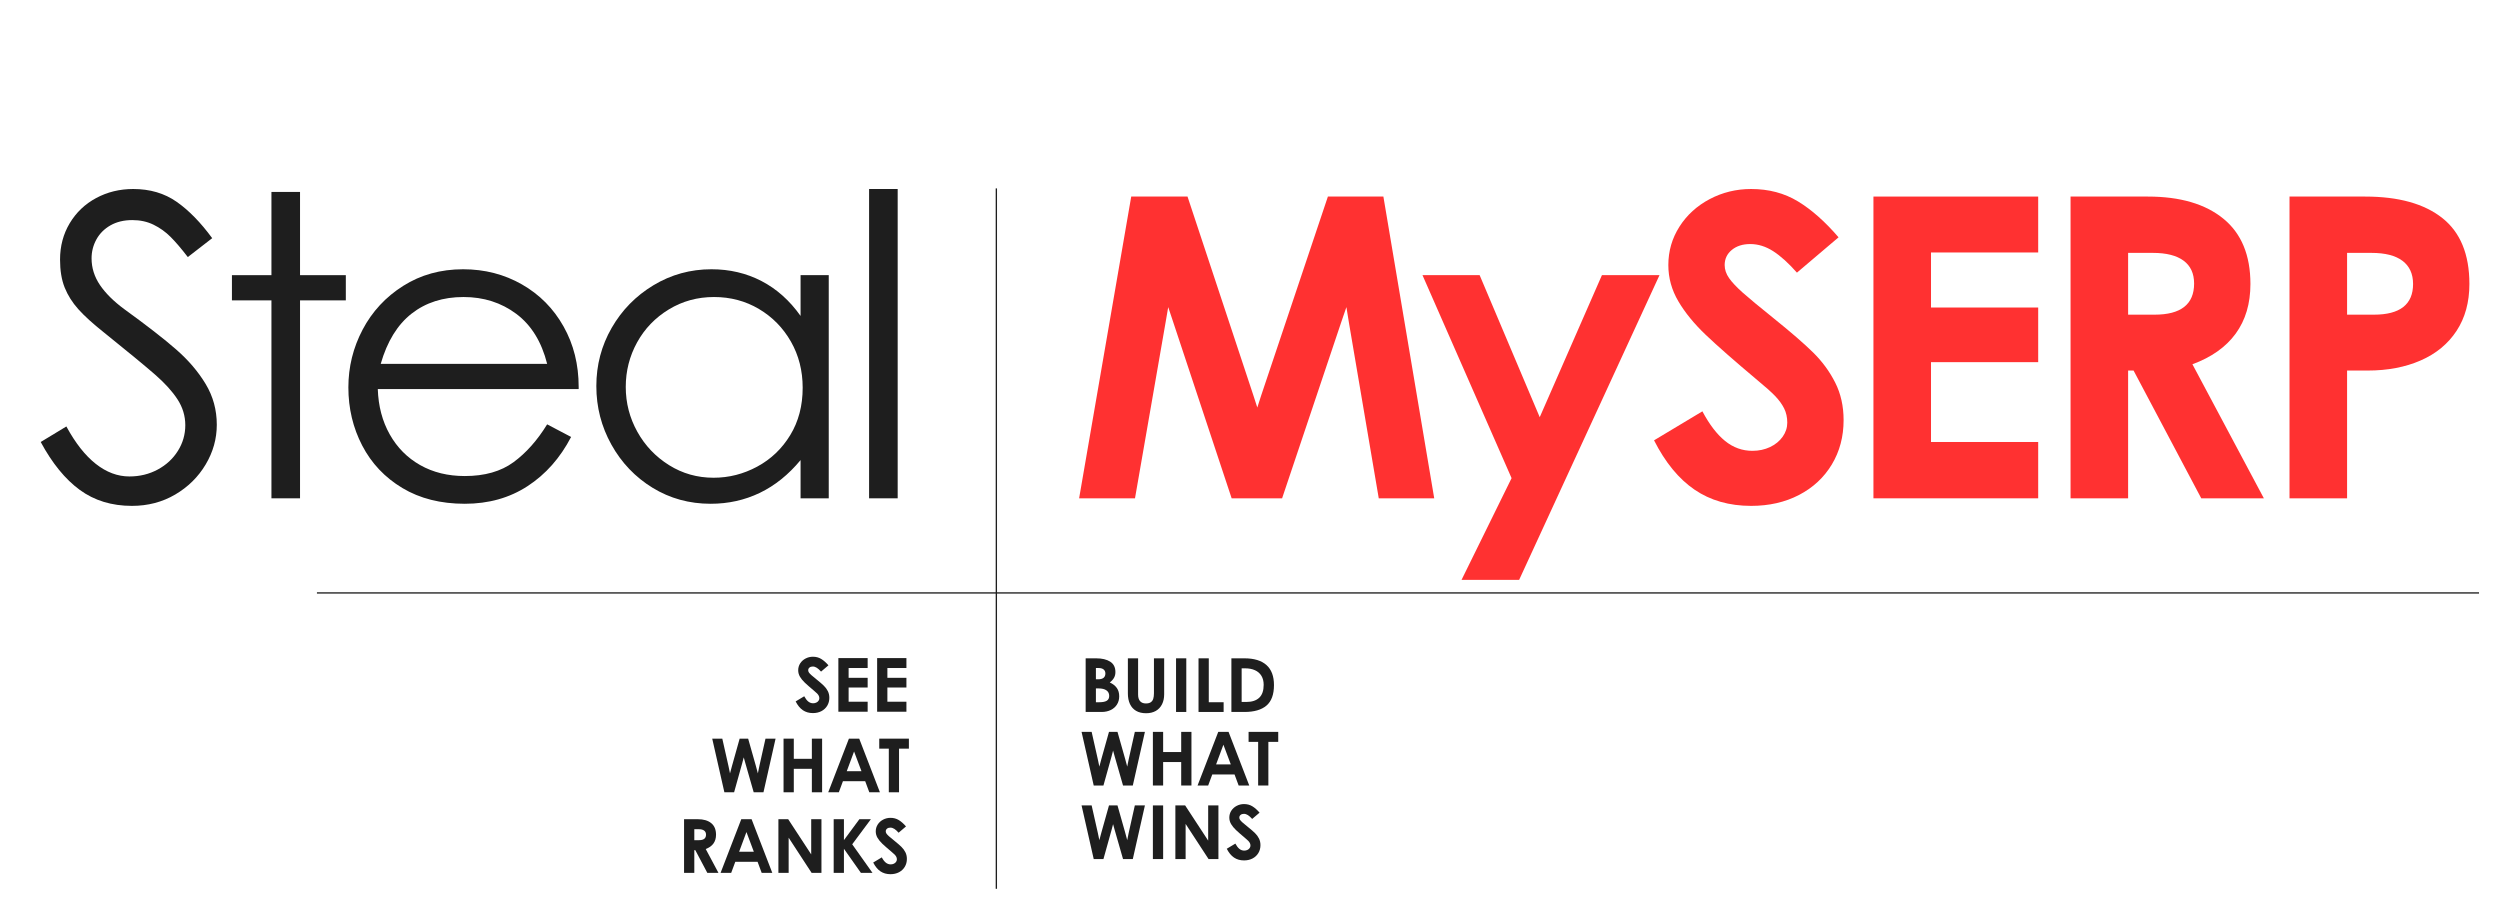
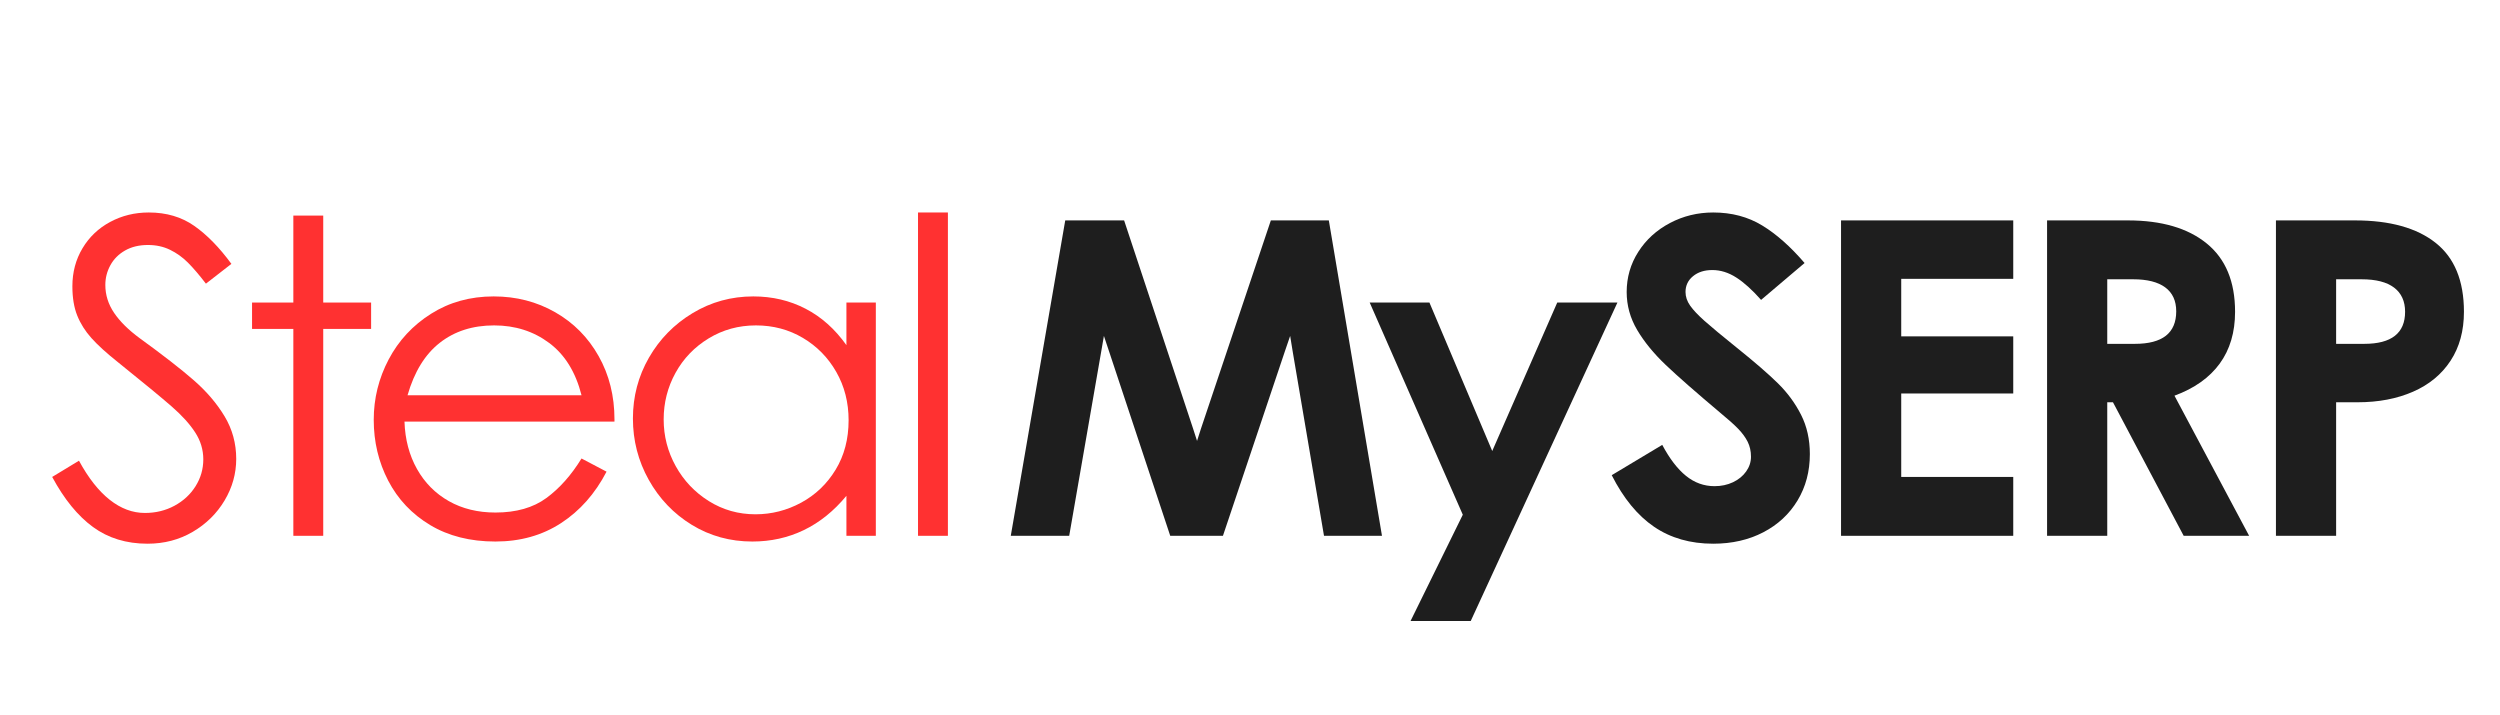
- <svg xmlns="http://www.w3.org/2000/svg" zoomAndPan="magnify" viewBox="30 540 1410 520" preserveAspectRatio="xMidYMid meet" version="1.0">
+ <svg xmlns="http://www.w3.org/2000/svg" zoomAndPan="magnify" viewBox="40 530 1400 400" preserveAspectRatio="xMidYMid meet" version="1.0">
  <defs>
    <g />
-     <clipPath id="c1c03dcb62">
-       <rect x="0" width="792" y="0" height="340" />
+     <clipPath id="755f576207">
+       <rect x="0" width="822" y="0" height="352" />
    </clipPath>
-     <clipPath id="a57cb33113">
-       <rect x="0" width="115" y="0" height="145" />
-     </clipPath>
-     <clipPath id="9cfc592424">
-       <rect x="0" width="135" y="0" height="153" />
-     </clipPath>
-     <clipPath id="f98c504eba">
-       <rect x="0" width="495" y="0" height="340" />
+     <clipPath id="eb1a41531f">
+       <rect x="0" width="514" y="0" height="352" />
    </clipPath>
  </defs>
-   <g transform="matrix(1, 0, 0, 1, 632, 555)">
-     <g clip-path="url(#c1c03dcb62)">
-       <g fill="#ff3131" fill-opacity="1">
-         <g transform="translate(0.214295, 266.0506)">
+   <g transform="matrix(1, 0, 0, 1, 599, 554)">
+     <g clip-path="url(#755f576207)">
+       <g fill="#1e1e1e" fill-opacity="1">
+         <g transform="translate(0.393361, 276.0531)">
          <g>
-             <path d="M 206.688 0 L 175.406 0 L 158.578 -99.078 L 157.156 -107.844 L 154.312 -99.547 L 120.891 0 L 92.438 0 L 59.5 -99.312 L 56.656 -107.844 L 55.234 -99.547 L 37.922 0 L 6.406 0 L 35.797 -170.188 L 67.547 -170.188 L 104.766 -57.828 L 106.906 -51.203 L 109.031 -57.828 L 146.719 -170.188 L 178.016 -170.188 Z M 206.688 0 " />
+             <path d="M 214.516 0 L 182.047 0 L 164.578 -102.828 L 163.094 -111.938 L 160.141 -103.312 L 125.453 0 L 95.938 0 L 61.75 -103.078 L 58.797 -111.938 L 57.312 -103.312 L 39.359 0 L 6.641 0 L 37.141 -176.625 L 70.109 -176.625 L 108.734 -60.031 L 110.953 -53.141 L 113.156 -60.031 L 152.281 -176.625 L 184.75 -176.625 Z M 214.516 0 " />
          </g>
        </g>
      </g>
-       <g fill="#ff3131" fill-opacity="1">
-         <g transform="translate(198.1418, 266.0506)">
+       <g fill="#1e1e1e" fill-opacity="1">
+         <g transform="translate(205.8068, 276.0531)">
          <g>
-             <path d="M 103.344 -125.859 L 135.812 -125.859 L 56.656 45.984 L 24.172 45.984 L 52.391 -11.375 L 2.141 -125.859 L 34.375 -125.859 L 68.266 -45.75 Z M 103.344 -125.859 " />
+             <path d="M 107.25 -130.625 L 140.953 -130.625 L 58.797 47.719 L 25.094 47.719 L 54.359 -11.812 L 2.219 -130.625 L 35.672 -130.625 L 70.844 -47.484 Z M 107.25 -130.625 " />
          </g>
        </g>
      </g>
-       <g fill="#ff3131" fill-opacity="1">
-         <g transform="translate(323.7724, 266.0506)">
+       <g fill="#1e1e1e" fill-opacity="1">
+         <g transform="translate(336.189, 276.0531)">
          <g>
-             <path d="M 61.859 4.266 C 49.535 4.266 38.91 1.223 29.984 -4.859 C 21.055 -10.941 13.43 -20.223 7.109 -32.703 L 34.375 -49.062 C 38.32 -41.633 42.586 -36.062 47.172 -32.344 C 51.754 -28.633 56.891 -26.781 62.578 -26.781 C 66.211 -26.781 69.531 -27.488 72.531 -28.906 C 75.531 -30.332 77.898 -32.27 79.641 -34.719 C 81.379 -37.176 82.25 -39.828 82.25 -42.672 C 82.25 -45.672 81.656 -48.352 80.469 -50.719 C 79.281 -53.094 77.582 -55.426 75.375 -57.719 C 73.164 -60.008 69.848 -62.973 65.422 -66.609 C 52.461 -77.504 42.742 -86.035 36.266 -92.203 C 29.785 -98.367 24.648 -104.648 20.859 -111.047 C 17.066 -117.453 15.172 -124.285 15.172 -131.547 C 15.172 -139.453 17.266 -146.68 21.453 -153.234 C 25.641 -159.797 31.328 -164.973 38.516 -168.766 C 45.703 -172.555 53.484 -174.453 61.859 -174.453 C 71.816 -174.453 80.629 -172.117 88.297 -167.453 C 95.961 -162.797 103.586 -156.047 111.172 -147.203 L 87.703 -127.281 C 82.961 -132.656 78.5 -136.688 74.312 -139.375 C 70.125 -142.062 65.816 -143.406 61.391 -143.406 C 57.117 -143.406 53.641 -142.297 50.953 -140.078 C 48.273 -137.867 46.938 -135.023 46.938 -131.547 C 46.938 -129.023 47.766 -126.578 49.422 -124.203 C 51.078 -121.836 53.68 -119.07 57.234 -115.906 C 60.797 -112.75 66.609 -107.93 74.672 -101.453 C 84.305 -93.703 91.691 -87.301 96.828 -82.25 C 101.961 -77.195 106.109 -71.547 109.266 -65.297 C 112.43 -59.055 114.016 -51.988 114.016 -44.094 C 114.016 -34.77 111.801 -26.43 107.375 -19.078 C 102.945 -11.734 96.781 -6.004 88.875 -1.891 C 80.977 2.211 71.973 4.266 61.859 4.266 Z M 61.859 4.266 " />
+             <path d="M 64.203 4.422 C 51.41 4.422 40.379 1.262 31.109 -5.047 C 21.848 -11.359 13.938 -20.992 7.375 -33.953 L 35.672 -50.922 C 39.766 -43.211 44.191 -37.43 48.953 -33.578 C 53.711 -29.723 59.039 -27.797 64.938 -27.797 C 68.719 -27.797 72.164 -28.531 75.281 -30 C 78.395 -31.477 80.852 -33.488 82.656 -36.031 C 84.457 -38.582 85.359 -41.332 85.359 -44.281 C 85.359 -47.395 84.742 -50.18 83.516 -52.641 C 82.285 -55.098 80.52 -57.516 78.219 -59.891 C 75.926 -62.273 72.484 -65.352 67.891 -69.125 C 54.441 -80.438 44.352 -89.289 37.625 -95.688 C 30.906 -102.082 25.578 -108.602 21.641 -115.25 C 17.711 -121.895 15.75 -128.988 15.75 -136.531 C 15.75 -144.727 17.922 -152.227 22.266 -159.031 C 26.609 -165.844 32.508 -171.219 39.969 -175.156 C 47.438 -179.094 55.516 -181.062 64.203 -181.062 C 74.535 -181.062 83.676 -178.641 91.625 -173.797 C 99.582 -168.961 107.5 -161.953 115.375 -152.766 L 91.016 -132.109 C 86.098 -137.68 81.469 -141.859 77.125 -144.641 C 72.781 -147.43 68.312 -148.828 63.719 -148.828 C 59.289 -148.828 55.68 -147.676 52.891 -145.375 C 50.098 -143.082 48.703 -140.133 48.703 -136.531 C 48.703 -133.906 49.562 -131.363 51.281 -128.906 C 53.008 -126.445 55.719 -123.578 59.406 -120.297 C 63.094 -117.016 69.117 -112.008 77.484 -105.281 C 87.492 -97.25 95.16 -90.609 100.484 -85.359 C 105.816 -80.109 110.125 -74.242 113.406 -67.766 C 116.688 -61.297 118.328 -53.957 118.328 -45.75 C 118.328 -36.07 116.031 -27.422 111.438 -19.797 C 106.844 -12.172 100.445 -6.227 92.25 -1.969 C 84.051 2.289 74.703 4.422 64.203 4.422 Z M 64.203 4.422 " />
          </g>
        </g>
      </g>
-       <g fill="#ff3131" fill-opacity="1">
-         <g transform="translate(435.1807, 266.0506)">
+       <g fill="#1e1e1e" fill-opacity="1">
+         <g transform="translate(451.8109, 276.0531)">
          <g>
-             <path d="M 19.438 -170.188 L 112.359 -170.188 L 112.359 -138.656 L 51.906 -138.656 L 51.906 -107.609 L 112.359 -107.609 L 112.359 -76.797 L 51.906 -76.797 L 51.906 -31.766 L 112.359 -31.766 L 112.359 0 L 19.438 0 Z M 19.438 -170.188 " />
+             <path d="M 20.172 -176.625 L 116.609 -176.625 L 116.609 -143.906 L 53.875 -143.906 L 53.875 -111.688 L 116.609 -111.688 L 116.609 -79.703 L 53.875 -79.703 L 53.875 -32.969 L 116.609 -32.969 L 116.609 0 L 20.172 0 Z M 20.172 -176.625 " />
          </g>
        </g>
      </g>
-       <g fill="#ff3131" fill-opacity="1">
-         <g transform="translate(546.352, 266.0506)">
+       <g fill="#1e1e1e" fill-opacity="1">
+         <g transform="translate(567.1868, 276.0531)">
          <g>
-             <path d="M 63.047 -170.188 C 81.223 -170.188 95.406 -166.035 105.594 -157.734 C 115.789 -149.441 120.891 -137.16 120.891 -120.891 C 120.891 -109.828 118.125 -100.5 112.594 -92.906 C 107.062 -85.32 98.922 -79.555 88.172 -75.609 L 128.469 0 L 93.156 0 L 54.984 -72.062 L 51.906 -72.062 L 51.906 0 L 19.438 0 L 19.438 -170.188 Z M 66.844 -103.578 C 74.27 -103.578 79.836 -105.039 83.547 -107.969 C 87.266 -110.895 89.125 -115.281 89.125 -121.125 C 89.125 -126.812 87.145 -131.113 83.188 -134.031 C 79.238 -136.957 73.473 -138.422 65.891 -138.422 L 51.906 -138.422 L 51.906 -103.578 Z M 66.844 -103.578 " />
+             <path d="M 65.438 -176.625 C 84.289 -176.625 99.004 -172.316 109.578 -163.703 C 120.16 -155.098 125.453 -142.348 125.453 -125.453 C 125.453 -113.973 122.582 -104.297 116.844 -96.422 C 111.102 -88.555 102.66 -82.57 91.516 -78.469 L 133.328 0 L 96.672 0 L 57.078 -74.781 L 53.875 -74.781 L 53.875 0 L 20.172 0 L 20.172 -176.625 Z M 69.375 -107.5 C 77.082 -107.5 82.863 -109.016 86.719 -112.047 C 90.57 -115.086 92.5 -119.641 92.5 -125.703 C 92.5 -131.609 90.445 -136.078 86.344 -139.109 C 82.25 -142.141 76.266 -143.656 68.391 -143.656 L 53.875 -143.656 L 53.875 -107.5 Z M 69.375 -107.5 " />
          </g>
        </g>
      </g>
-       <g fill="#ff3131" fill-opacity="1">
-         <g transform="translate(669.8492, 266.0506)">
+       <g fill="#1e1e1e" fill-opacity="1">
+         <g transform="translate(695.3549, 276.0531)">
          <g>
-             <path d="M 62.109 -170.188 C 80.91 -170.188 95.406 -166.156 105.594 -158.094 C 115.789 -150.039 120.891 -137.641 120.891 -120.891 C 120.891 -110.617 118.477 -101.805 113.656 -94.453 C 108.832 -87.109 102.078 -81.539 93.391 -77.75 C 84.703 -73.957 74.75 -72.062 63.531 -72.062 L 51.906 -72.062 L 51.906 0 L 19.438 0 L 19.438 -170.188 Z M 67.078 -103.578 C 81.773 -103.578 89.125 -109.348 89.125 -120.891 C 89.125 -126.578 87.145 -130.922 83.188 -133.922 C 79.238 -136.922 73.395 -138.422 65.656 -138.422 L 51.906 -138.422 L 51.906 -103.578 Z M 67.078 -103.578 " />
+             <path d="M 64.453 -176.625 C 83.961 -176.625 99.004 -172.441 109.578 -164.078 C 120.16 -155.711 125.453 -142.836 125.453 -125.453 C 125.453 -114.797 122.953 -105.656 117.953 -98.031 C 112.953 -90.406 105.941 -84.625 96.922 -80.688 C 87.898 -76.75 77.566 -74.781 65.922 -74.781 L 53.875 -74.781 L 53.875 0 L 20.172 0 L 20.172 -176.625 Z M 69.625 -107.5 C 84.875 -107.5 92.5 -113.484 92.5 -125.453 C 92.5 -131.359 90.445 -135.867 86.344 -138.984 C 82.25 -142.098 76.18 -143.656 68.141 -143.656 L 53.875 -143.656 L 53.875 -107.5 Z M 69.625 -107.5 " />
          </g>
        </g>
      </g>
    </g>
  </g>
-   <g transform="matrix(1, 0, 0, 1, 638, 894)">
-     <g clip-path="url(#a57cb33113)">
-       <g fill="#1e1e1e" fill-opacity="1">
-         <g transform="translate(0.857596, 47.54532)">
+   <g transform="matrix(1, 0, 0, 1, 62, 554)">
+     <g clip-path="url(#eb1a41531f)">
+       <g fill="#ff3131" fill-opacity="1">
+         <g transform="translate(1.066467, 276.0531)">
          <g>
-             <path d="M 9.359 -30.25 C 12.672 -30.25 15.312 -29.625 17.281 -28.375 C 19.25 -27.125 20.234 -25.156 20.234 -22.469 C 20.234 -21.281 19.973 -20.219 19.453 -19.281 C 18.93 -18.344 18.133 -17.461 17.062 -16.641 C 18.863 -15.797 20.195 -14.742 21.062 -13.484 C 21.938 -12.223 22.375 -10.676 22.375 -8.844 C 22.375 -7.07 21.953 -5.52 21.109 -4.188 C 20.266 -2.852 19.094 -1.82 17.594 -1.094 C 16.094 -0.363 14.383 0 12.469 0 L 3.453 0 L 3.453 -30.25 Z M 10.5 -18.422 C 11.844 -18.422 12.859 -18.695 13.547 -19.25 C 14.234 -19.812 14.578 -20.629 14.578 -21.703 C 14.578 -22.68 14.242 -23.438 13.578 -23.969 C 12.922 -24.508 11.961 -24.781 10.703 -24.781 L 9.234 -24.781 L 9.234 -18.422 Z M 11.172 -5.484 C 13.023 -5.484 14.414 -5.758 15.344 -6.312 C 16.27 -6.875 16.734 -7.789 16.734 -9.062 C 16.734 -10.406 16.219 -11.441 15.188 -12.172 C 14.164 -12.91 12.656 -13.281 10.656 -13.281 L 9.234 -13.281 L 9.234 -5.484 Z M 11.172 -5.484 " />
+             <path d="M 59.531 4.422 C 47.719 4.422 37.547 1.305 29.016 -4.922 C 20.492 -11.148 12.875 -20.5 6.156 -32.969 L 21.156 -42.062 C 26.406 -32.383 32.145 -25.086 38.375 -20.172 C 44.602 -15.254 51.164 -12.797 58.062 -12.797 C 64.125 -12.797 69.656 -14.145 74.656 -16.844 C 79.656 -19.551 83.594 -23.203 86.469 -27.797 C 89.344 -32.391 90.781 -37.391 90.781 -42.797 C 90.781 -48.211 89.258 -53.254 86.219 -57.922 C 83.188 -62.598 78.801 -67.438 73.062 -72.438 C 67.32 -77.445 57.316 -85.691 43.047 -97.172 C 36.648 -102.254 31.688 -106.766 28.156 -110.703 C 24.633 -114.641 21.973 -118.863 20.172 -123.375 C 18.367 -127.883 17.469 -133.336 17.469 -139.734 C 17.469 -147.598 19.352 -154.688 23.125 -161 C 26.895 -167.32 32.062 -172.242 38.625 -175.766 C 45.188 -179.297 52.398 -181.062 60.266 -181.062 C 70.109 -181.062 78.598 -178.555 85.734 -173.547 C 92.867 -168.547 99.797 -161.457 106.516 -152.281 L 92.25 -141.203 C 88.477 -146.117 85.113 -150.051 82.156 -153 C 79.207 -155.957 75.891 -158.336 72.203 -160.141 C 68.516 -161.953 64.375 -162.859 59.781 -162.859 C 54.852 -162.859 50.586 -161.832 46.984 -159.781 C 43.379 -157.727 40.633 -154.977 38.75 -151.531 C 36.863 -148.094 35.922 -144.406 35.922 -140.469 C 35.922 -134.895 37.555 -129.688 40.828 -124.844 C 44.109 -120.008 48.867 -115.297 55.109 -110.703 C 68.223 -101.191 78.348 -93.316 85.484 -87.078 C 92.617 -80.848 98.359 -74.125 102.703 -66.906 C 107.047 -59.695 109.219 -51.742 109.219 -43.047 C 109.219 -34.848 107.047 -27.098 102.703 -19.797 C 98.359 -12.504 92.41 -6.645 84.859 -2.219 C 77.316 2.207 68.875 4.422 59.531 4.422 Z M 59.531 4.422 " />
          </g>
        </g>
      </g>
-       <g fill="#1e1e1e" fill-opacity="1">
-         <g transform="translate(24.87159, 47.54532)">
+       <g fill="#ff3131" fill-opacity="1">
+         <g transform="translate(108.5703, 276.0531)">
          <g>
-             <path d="M 13.531 0.719 C 11.281 0.719 9.391 0.262 7.859 -0.641 C 6.328 -1.555 5.176 -2.848 4.406 -4.516 C 3.633 -6.191 3.25 -8.172 3.25 -10.453 L 3.25 -30.25 L 9.016 -30.25 L 9.016 -9.781 C 9.016 -8.145 9.395 -6.906 10.156 -6.062 C 10.914 -5.219 12 -4.797 13.406 -4.797 C 14.582 -4.797 15.504 -5.023 16.172 -5.484 C 16.848 -5.953 17.312 -6.602 17.562 -7.438 C 17.82 -8.27 17.953 -9.316 17.953 -10.578 L 17.953 -30.25 L 23.719 -30.25 L 23.719 -9.938 C 23.719 -7.812 23.312 -5.938 22.5 -4.312 C 21.688 -2.695 20.516 -1.453 18.984 -0.578 C 17.453 0.285 15.633 0.719 13.531 0.719 Z M 13.531 0.719 " />
+             <path d="M 33.703 -115.859 L 10.578 -115.859 L 10.578 -130.625 L 33.703 -130.625 L 33.703 -179.328 L 50.438 -179.328 L 50.438 -130.625 L 77.25 -130.625 L 77.25 -115.859 L 50.438 -115.859 L 50.438 0 L 33.703 0 Z M 33.703 -115.859 " />
          </g>
        </g>
      </g>
-       <g fill="#1e1e1e" fill-opacity="1">
-         <g transform="translate(51.83473, 47.54532)">
+       <g fill="#ff3131" fill-opacity="1">
+         <g transform="translate(174.7453, 276.0531)">
          <g>
-             <path d="M 3.453 -30.25 L 9.234 -30.25 L 9.234 0 L 3.453 0 Z M 3.453 -30.25 " />
+             <path d="M 80.688 3.203 C 66.582 3.203 54.406 0.129 44.156 -6.016 C 33.906 -12.172 26.07 -20.457 20.656 -30.875 C 15.25 -41.289 12.547 -52.645 12.547 -64.938 C 12.547 -76.914 15.332 -88.191 20.906 -98.766 C 26.488 -109.348 34.406 -117.875 44.656 -124.344 C 54.906 -130.82 66.586 -134.062 79.703 -134.062 C 92.328 -134.062 103.805 -131.109 114.141 -125.203 C 124.473 -119.305 132.594 -111.109 138.5 -100.609 C 144.406 -90.117 147.359 -78.312 147.359 -65.188 L 147.359 -63.953 L 29.766 -63.953 C 30.098 -53.953 32.438 -45.098 36.781 -37.391 C 41.125 -29.68 47.066 -23.691 54.609 -19.422 C 62.148 -15.16 70.844 -13.031 80.688 -13.031 C 92.332 -13.031 101.844 -15.738 109.219 -21.156 C 116.602 -26.57 123.164 -33.953 128.906 -43.297 L 142.922 -35.922 C 136.523 -23.617 128.035 -14.02 117.453 -7.125 C 106.879 -0.238 94.625 3.203 80.688 3.203 Z M 128.906 -78.719 C 125.625 -91.676 119.594 -101.43 110.812 -107.984 C 102.039 -114.547 91.754 -117.828 79.953 -117.828 C 67.973 -117.828 57.844 -114.586 49.562 -108.109 C 41.281 -101.641 35.254 -91.844 31.484 -78.719 Z M 128.906 -78.719 " />
          </g>
        </g>
      </g>
-       <g fill="#1e1e1e" fill-opacity="1">
-         <g transform="translate(64.51582, 47.54532)">
+       <g fill="#ff3131" fill-opacity="1">
+         <g transform="translate(319.8878, 276.0531)">
          <g>
-             <path d="M 9.234 -30.25 L 9.234 -5.484 L 17.609 -5.484 L 17.609 0 L 3.453 0 L 3.453 -30.25 Z M 9.234 -30.25 " />
+             <path d="M 79.453 3.203 C 66.992 3.203 55.68 0.086 45.516 -6.141 C 35.348 -12.379 27.312 -20.785 21.406 -31.359 C 15.5 -41.941 12.547 -53.383 12.547 -65.688 C 12.547 -77.977 15.535 -89.332 21.516 -99.75 C 27.504 -110.164 35.664 -118.488 46 -124.719 C 56.332 -130.945 67.648 -134.062 79.953 -134.062 C 90.609 -134.062 100.363 -131.766 109.219 -127.172 C 118.082 -122.586 125.711 -115.785 132.109 -106.766 L 132.109 -130.625 L 148.578 -130.625 L 148.578 0 L 132.109 0 L 132.109 -22.391 C 125.055 -13.859 117.098 -7.457 108.234 -3.188 C 99.379 1.07 89.785 3.203 79.453 3.203 Z M 81.188 -12.047 C 90.195 -12.047 98.719 -14.219 106.75 -18.562 C 114.789 -22.914 121.227 -29.066 126.062 -37.016 C 130.906 -44.973 133.328 -54.203 133.328 -64.703 C 133.328 -74.703 131.031 -83.719 126.438 -91.75 C 121.852 -99.789 115.625 -106.145 107.75 -110.812 C 99.875 -115.488 91.098 -117.828 81.422 -117.828 C 71.742 -117.828 62.926 -115.406 54.969 -110.562 C 47.02 -105.727 40.832 -99.297 36.406 -91.266 C 31.977 -83.234 29.766 -74.539 29.766 -65.188 C 29.766 -55.844 32.02 -47.109 36.531 -38.984 C 41.039 -30.867 47.227 -24.348 55.094 -19.422 C 62.969 -14.504 71.664 -12.047 81.188 -12.047 Z M 81.188 -12.047 " />
          </g>
        </g>
      </g>
-       <g fill="#1e1e1e" fill-opacity="1">
-         <g transform="translate(83.05298, 47.54532)">
+       <g fill="#ff3131" fill-opacity="1">
+         <g transform="translate(475.8544, 276.0531)">
          <g>
-             <path d="M 10.75 -30.25 C 16.25 -30.25 20.41 -28.984 23.234 -26.453 C 26.055 -23.93 27.469 -20.172 27.469 -15.172 C 27.469 -9.859 26.055 -6 23.234 -3.594 C 20.41 -1.195 16.273 0 10.828 0 L 3.453 0 L 3.453 -30.25 Z M 11.844 -5.641 C 15.02 -5.641 17.445 -6.426 19.125 -8 C 20.812 -9.57 21.656 -12.004 21.656 -15.297 C 21.656 -17.297 21.234 -18.988 20.391 -20.375 C 19.547 -21.77 18.336 -22.82 16.766 -23.531 C 15.191 -24.25 13.328 -24.609 11.172 -24.609 L 9.234 -24.609 L 9.234 -5.641 Z M 11.844 -5.641 " />
-           </g>
-         </g>
-       </g>
-       <g fill="#1e1e1e" fill-opacity="1">
-         <g transform="translate(0.857596, 89.02712)">
-           <g>
-             <path d="M 36.875 -30.25 L 30.047 0 L 24.531 0 L 19.891 -16.188 L 18.922 -19.688 C 18.609 -18.363 18.301 -17.195 18 -16.188 L 13.484 0 L 8 0 L 1.141 -30.25 L 6.828 -30.25 L 10.328 -14.703 L 11.172 -10.656 L 12.266 -14.75 L 16.609 -30.25 L 21.406 -30.25 L 25.75 -14.922 L 26.891 -10.656 L 27.766 -14.953 L 31.188 -30.25 Z M 36.875 -30.25 " />
-           </g>
-         </g>
-       </g>
-       <g fill="#1e1e1e" fill-opacity="1">
-         <g transform="translate(38.7745, 89.02712)">
-           <g>
-             <path d="M 3.453 -30.25 L 9.234 -30.25 L 9.234 -18.875 L 19.422 -18.875 L 19.422 -30.25 L 25.203 -30.25 L 25.203 0 L 19.422 0 L 19.422 -13.234 L 9.234 -13.234 L 9.234 0 L 3.453 0 Z M 3.453 -30.25 " />
-           </g>
-         </g>
-       </g>
-       <g fill="#1e1e1e" fill-opacity="1">
-         <g transform="translate(67.42284, 89.02712)">
-           <g>
-             <path d="M 23.172 0 L 20.859 -6.234 L 8.297 -6.234 L 5.984 0 L 0 0 L 11.672 -30.25 L 17.484 -30.25 L 29.156 0 Z M 10.453 -11.891 L 18.75 -11.891 L 14.578 -23.016 Z M 10.453 -11.891 " />
-           </g>
-         </g>
-       </g>
-       <g fill="#1e1e1e" fill-opacity="1">
-         <g transform="translate(95.73406, 89.02712)">
-           <g>
-             <path d="M 5.859 -24.609 L 0.469 -24.609 L 0.469 -30.25 L 17.188 -30.25 L 17.188 -24.609 L 11.625 -24.609 L 11.625 0 L 5.859 0 Z M 5.859 -24.609 " />
-           </g>
-         </g>
-       </g>
-       <g fill="#1e1e1e" fill-opacity="1">
-         <g transform="translate(0.857596, 130.5089)">
-           <g>
-             <path d="M 36.875 -30.25 L 30.047 0 L 24.531 0 L 19.891 -16.188 L 18.922 -19.688 C 18.609 -18.363 18.301 -17.195 18 -16.188 L 13.484 0 L 8 0 L 1.141 -30.25 L 6.828 -30.25 L 10.328 -14.703 L 11.172 -10.656 L 12.266 -14.75 L 16.609 -30.25 L 21.406 -30.25 L 25.75 -14.922 L 26.891 -10.656 L 27.766 -14.953 L 31.188 -30.25 Z M 36.875 -30.25 " />
-           </g>
-         </g>
-       </g>
-       <g fill="#1e1e1e" fill-opacity="1">
-         <g transform="translate(38.7745, 130.5089)">
-           <g>
-             <path d="M 3.453 -30.25 L 9.234 -30.25 L 9.234 0 L 3.453 0 Z M 3.453 -30.25 " />
-           </g>
-         </g>
-       </g>
-       <g fill="#1e1e1e" fill-opacity="1">
-         <g transform="translate(51.4556, 130.5089)">
-           <g>
-             <path d="M 21.953 -30.25 L 27.734 -30.25 L 27.734 0 L 22.172 0 L 9.234 -19.812 L 9.234 0 L 3.453 0 L 3.453 -30.25 L 8.969 -30.25 L 21.953 -10.406 Z M 21.953 -30.25 " />
-           </g>
-         </g>
-       </g>
-       <g fill="#1e1e1e" fill-opacity="1">
-         <g transform="translate(82.63173, 130.5089)">
-           <g>
-             <path d="M 11 0.766 C 8.812 0.766 6.922 0.223 5.328 -0.859 C 3.742 -1.941 2.391 -3.594 1.266 -5.812 L 6.109 -8.719 C 6.805 -7.406 7.562 -6.414 8.375 -5.75 C 9.195 -5.094 10.113 -4.766 11.125 -4.766 C 11.77 -4.766 12.359 -4.891 12.891 -5.141 C 13.43 -5.391 13.852 -5.734 14.156 -6.172 C 14.469 -6.609 14.625 -7.078 14.625 -7.578 C 14.625 -8.117 14.516 -8.598 14.297 -9.016 C 14.086 -9.441 13.785 -9.859 13.391 -10.266 C 13.004 -10.672 12.414 -11.195 11.625 -11.844 C 9.32 -13.781 7.594 -15.297 6.438 -16.391 C 5.289 -17.484 4.379 -18.598 3.703 -19.734 C 3.035 -20.879 2.703 -22.098 2.703 -23.391 C 2.703 -24.797 3.07 -26.082 3.812 -27.25 C 4.562 -28.414 5.57 -29.332 6.844 -30 C 8.125 -30.676 9.508 -31.016 11 -31.016 C 12.77 -31.016 14.332 -30.598 15.688 -29.766 C 17.051 -28.941 18.41 -27.742 19.766 -26.172 L 15.594 -22.625 C 14.75 -23.582 13.953 -24.301 13.203 -24.781 C 12.461 -25.258 11.703 -25.5 10.922 -25.5 C 10.16 -25.5 9.539 -25.301 9.062 -24.906 C 8.582 -24.508 8.344 -24.004 8.344 -23.391 C 8.344 -22.941 8.488 -22.504 8.781 -22.078 C 9.082 -21.66 9.547 -21.172 10.172 -20.609 C 10.805 -20.047 11.844 -19.188 13.281 -18.031 C 14.988 -16.656 16.297 -15.52 17.203 -14.625 C 18.117 -13.727 18.859 -12.723 19.422 -11.609 C 19.984 -10.492 20.266 -9.238 20.266 -7.844 C 20.266 -6.188 19.867 -4.703 19.078 -3.391 C 18.297 -2.086 17.203 -1.066 15.797 -0.328 C 14.398 0.398 12.801 0.766 11 0.766 Z M 11 0.766 " />
-           </g>
-         </g>
-       </g>
-     </g>
-   </g>
-   <g transform="matrix(1, 0, 0, 1, 411, 894)">
-     <g clip-path="url(#9cfc592424)">
-       <g fill="#1e1e1e" fill-opacity="1">
-         <g transform="translate(66.47948, 47.41361)">
-           <g>
-             <path d="M 11 0.766 C 8.812 0.766 6.922 0.223 5.328 -0.859 C 3.742 -1.941 2.391 -3.594 1.266 -5.812 L 6.109 -8.719 C 6.805 -7.406 7.562 -6.414 8.375 -5.75 C 9.195 -5.094 10.113 -4.766 11.125 -4.766 C 11.77 -4.766 12.359 -4.891 12.891 -5.141 C 13.43 -5.391 13.852 -5.734 14.156 -6.172 C 14.469 -6.609 14.625 -7.078 14.625 -7.578 C 14.625 -8.117 14.516 -8.598 14.297 -9.016 C 14.086 -9.441 13.785 -9.859 13.391 -10.266 C 13.004 -10.672 12.414 -11.195 11.625 -11.844 C 9.32 -13.781 7.594 -15.297 6.438 -16.391 C 5.289 -17.484 4.379 -18.598 3.703 -19.734 C 3.035 -20.879 2.703 -22.098 2.703 -23.391 C 2.703 -24.797 3.07 -26.082 3.812 -27.25 C 4.562 -28.414 5.57 -29.332 6.844 -30 C 8.125 -30.676 9.508 -31.016 11 -31.016 C 12.77 -31.016 14.332 -30.598 15.688 -29.766 C 17.051 -28.941 18.41 -27.742 19.766 -26.172 L 15.594 -22.625 C 14.75 -23.582 13.953 -24.301 13.203 -24.781 C 12.461 -25.258 11.703 -25.5 10.922 -25.5 C 10.16 -25.5 9.539 -25.301 9.062 -24.906 C 8.582 -24.508 8.344 -24.004 8.344 -23.391 C 8.344 -22.941 8.488 -22.504 8.781 -22.078 C 9.082 -21.66 9.547 -21.172 10.172 -20.609 C 10.805 -20.047 11.844 -19.188 13.281 -18.031 C 14.988 -16.656 16.297 -15.52 17.203 -14.625 C 18.117 -13.727 18.859 -12.723 19.422 -11.609 C 19.984 -10.492 20.266 -9.238 20.266 -7.844 C 20.266 -6.188 19.867 -4.703 19.078 -3.391 C 18.297 -2.086 17.203 -1.066 15.797 -0.328 C 14.398 0.398 12.801 0.766 11 0.766 Z M 11 0.766 " />
-           </g>
-         </g>
-       </g>
-       <g fill="#1e1e1e" fill-opacity="1">
-         <g transform="translate(88.38702, 47.41361)">
-           <g>
-             <path d="M 3.453 -30.25 L 19.969 -30.25 L 19.969 -24.656 L 9.234 -24.656 L 9.234 -19.125 L 19.969 -19.125 L 19.969 -13.656 L 9.234 -13.656 L 9.234 -5.641 L 19.969 -5.641 L 19.969 0 L 3.453 0 Z M 3.453 -30.25 " />
-           </g>
-         </g>
-       </g>
-       <g fill="#1e1e1e" fill-opacity="1">
-         <g transform="translate(110.2524, 47.41361)">
-           <g>
-             <path d="M 3.453 -30.25 L 19.969 -30.25 L 19.969 -24.656 L 9.234 -24.656 L 9.234 -19.125 L 19.969 -19.125 L 19.969 -13.656 L 9.234 -13.656 L 9.234 -5.641 L 19.969 -5.641 L 19.969 0 L 3.453 0 Z M 3.453 -30.25 " />
-           </g>
-         </g>
-       </g>
-       <g fill="#1e1e1e" fill-opacity="1">
-         <g transform="translate(19.5501, 92.84607)">
-           <g>
-             <path d="M 36.875 -30.25 L 30.047 0 L 24.531 0 L 19.891 -16.188 L 18.922 -19.688 C 18.609 -18.363 18.301 -17.195 18 -16.188 L 13.484 0 L 8 0 L 1.141 -30.25 L 6.828 -30.25 L 10.328 -14.703 L 11.172 -10.656 L 12.266 -14.75 L 16.609 -30.25 L 21.406 -30.25 L 25.75 -14.922 L 26.891 -10.656 L 27.766 -14.953 L 31.188 -30.25 Z M 36.875 -30.25 " />
-           </g>
-         </g>
-       </g>
-       <g fill="#1e1e1e" fill-opacity="1">
-         <g transform="translate(57.467, 92.84607)">
-           <g>
-             <path d="M 3.453 -30.25 L 9.234 -30.25 L 9.234 -18.875 L 19.422 -18.875 L 19.422 -30.25 L 25.203 -30.25 L 25.203 0 L 19.422 0 L 19.422 -13.234 L 9.234 -13.234 L 9.234 0 L 3.453 0 Z M 3.453 -30.25 " />
-           </g>
-         </g>
-       </g>
-       <g fill="#1e1e1e" fill-opacity="1">
-         <g transform="translate(86.11534, 92.84607)">
-           <g>
-             <path d="M 23.172 0 L 20.859 -6.234 L 8.297 -6.234 L 5.984 0 L 0 0 L 11.672 -30.25 L 17.484 -30.25 L 29.156 0 Z M 10.453 -11.891 L 18.75 -11.891 L 14.578 -23.016 Z M 10.453 -11.891 " />
-           </g>
-         </g>
-       </g>
-       <g fill="#1e1e1e" fill-opacity="1">
-         <g transform="translate(114.4266, 92.84607)">
-           <g>
-             <path d="M 5.859 -24.609 L 0.469 -24.609 L 0.469 -30.25 L 17.188 -30.25 L 17.188 -24.609 L 11.625 -24.609 L 11.625 0 L 5.859 0 Z M 5.859 -24.609 " />
-           </g>
-         </g>
-       </g>
-       <g fill="#1e1e1e" fill-opacity="1">
-         <g transform="translate(1.355509, 138.2785)">
-           <g>
-             <path d="M 11.203 -30.25 C 14.441 -30.25 16.961 -29.508 18.766 -28.031 C 20.578 -26.562 21.484 -24.379 21.484 -21.484 C 21.484 -19.523 20.992 -17.867 20.016 -16.516 C 19.035 -15.172 17.586 -14.145 15.672 -13.438 L 22.844 0 L 16.562 0 L 9.781 -12.812 L 9.234 -12.812 L 9.234 0 L 3.453 0 L 3.453 -30.25 Z M 11.891 -18.422 C 13.203 -18.422 14.188 -18.676 14.844 -19.188 C 15.508 -19.707 15.844 -20.488 15.844 -21.531 C 15.844 -22.539 15.488 -23.305 14.781 -23.828 C 14.082 -24.348 13.062 -24.609 11.719 -24.609 L 9.234 -24.609 L 9.234 -18.422 Z M 11.891 -18.422 " />
-           </g>
-         </g>
-       </g>
-       <g fill="#1e1e1e" fill-opacity="1">
-         <g transform="translate(25.41167, 138.2785)">
-           <g>
-             <path d="M 23.172 0 L 20.859 -6.234 L 8.297 -6.234 L 5.984 0 L 0 0 L 11.672 -30.25 L 17.484 -30.25 L 29.156 0 Z M 10.453 -11.891 L 18.75 -11.891 L 14.578 -23.016 Z M 10.453 -11.891 " />
-           </g>
-         </g>
-       </g>
-       <g fill="#1e1e1e" fill-opacity="1">
-         <g transform="translate(54.56556, 138.2785)">
-           <g>
-             <path d="M 21.953 -30.25 L 27.734 -30.25 L 27.734 0 L 22.172 0 L 9.234 -19.812 L 9.234 0 L 3.453 0 L 3.453 -30.25 L 8.969 -30.25 L 21.953 -10.406 Z M 21.953 -30.25 " />
-           </g>
-         </g>
-       </g>
-       <g fill="#1e1e1e" fill-opacity="1">
-         <g transform="translate(85.74169, 138.2785)">
-           <g>
-             <path d="M 25.328 0 L 18.797 0 L 9.234 -13.562 L 9.234 0 L 3.453 0 L 3.453 -30.25 L 9.234 -30.25 L 9.234 -18.453 L 17.953 -30.25 L 24.438 -30.25 L 13.906 -16.094 Z M 25.328 0 " />
-           </g>
-         </g>
-       </g>
-       <g fill="#1e1e1e" fill-opacity="1">
-         <g transform="translate(110.2191, 138.2785)">
-           <g>
-             <path d="M 11 0.766 C 8.812 0.766 6.922 0.223 5.328 -0.859 C 3.742 -1.941 2.391 -3.594 1.266 -5.812 L 6.109 -8.719 C 6.805 -7.406 7.562 -6.414 8.375 -5.75 C 9.195 -5.094 10.113 -4.766 11.125 -4.766 C 11.77 -4.766 12.359 -4.891 12.891 -5.141 C 13.43 -5.391 13.852 -5.734 14.156 -6.172 C 14.469 -6.609 14.625 -7.078 14.625 -7.578 C 14.625 -8.117 14.516 -8.598 14.297 -9.016 C 14.086 -9.441 13.785 -9.859 13.391 -10.266 C 13.004 -10.672 12.414 -11.195 11.625 -11.844 C 9.32 -13.781 7.594 -15.297 6.438 -16.391 C 5.289 -17.484 4.379 -18.598 3.703 -19.734 C 3.035 -20.879 2.703 -22.098 2.703 -23.391 C 2.703 -24.797 3.07 -26.082 3.812 -27.25 C 4.562 -28.414 5.57 -29.332 6.844 -30 C 8.125 -30.676 9.508 -31.016 11 -31.016 C 12.77 -31.016 14.332 -30.598 15.688 -29.766 C 17.051 -28.941 18.41 -27.742 19.766 -26.172 L 15.594 -22.625 C 14.75 -23.582 13.953 -24.301 13.203 -24.781 C 12.461 -25.258 11.703 -25.5 10.922 -25.5 C 10.16 -25.5 9.539 -25.301 9.062 -24.906 C 8.582 -24.508 8.344 -24.004 8.344 -23.391 C 8.344 -22.941 8.488 -22.504 8.781 -22.078 C 9.082 -21.66 9.547 -21.172 10.172 -20.609 C 10.805 -20.047 11.844 -19.188 13.281 -18.031 C 14.988 -16.656 16.297 -15.52 17.203 -14.625 C 18.117 -13.727 18.859 -12.723 19.422 -11.609 C 19.984 -10.492 20.266 -9.238 20.266 -7.844 C 20.266 -6.188 19.867 -4.703 19.078 -3.391 C 18.297 -2.086 17.203 -1.066 15.797 -0.328 C 14.398 0.398 12.801 0.766 11 0.766 Z M 11 0.766 " />
-           </g>
-         </g>
-       </g>
-     </g>
-   </g>
-   <path stroke-linecap="butt" transform="matrix(0.75, 0, 0, 0.75, 208.7506, 874.0399)" fill="none" stroke-linejoin="miter" d="M -0.001 0.499 L 1625.885 0.499 " stroke="#1e1e1e" stroke-width="1" stroke-opacity="1" stroke-miterlimit="4" />
-   <path stroke-linecap="butt" transform="matrix(0, 0.75, -0.75, 0, 592.3168, 646.2582)" fill="none" stroke-linejoin="miter" d="M -0.001 0.5 L 526.723 0.5 " stroke="#1e1e1e" stroke-width="1" stroke-opacity="1" stroke-miterlimit="4" />
-   <g transform="matrix(1, 0, 0, 1, 46, 555)">
-     <g clip-path="url(#f98c504eba)">
-       <g fill="#1e1e1e" fill-opacity="1">
-         <g transform="translate(1.03744, 266.0506)">
-           <g>
-             <path d="M 57.359 4.266 C 45.984 4.266 36.188 1.262 27.969 -4.734 C 19.75 -10.742 12.398 -19.754 5.922 -31.766 L 20.391 -40.531 C 25.441 -31.207 30.969 -24.176 36.969 -19.438 C 42.977 -14.695 49.301 -12.328 55.938 -12.328 C 61.781 -12.328 67.113 -13.629 71.938 -16.234 C 76.758 -18.836 80.551 -22.352 83.312 -26.781 C 86.082 -31.207 87.469 -36.031 87.469 -41.25 C 87.469 -46.457 86.004 -51.312 83.078 -55.812 C 80.148 -60.32 75.922 -64.984 70.391 -69.797 C 64.867 -74.617 55.234 -82.562 41.484 -93.625 C 35.316 -98.52 30.535 -102.863 27.141 -106.656 C 23.742 -110.457 21.176 -114.531 19.438 -118.875 C 17.695 -123.219 16.828 -128.473 16.828 -134.641 C 16.828 -142.223 18.645 -149.055 22.281 -155.141 C 25.914 -161.223 30.891 -165.961 37.203 -169.359 C 43.523 -172.754 50.484 -174.453 58.078 -174.453 C 67.555 -174.453 75.734 -172.039 82.609 -167.219 C 89.484 -162.406 96.16 -155.57 102.641 -146.719 L 88.891 -136.062 C 85.254 -140.801 82.016 -144.594 79.172 -147.438 C 76.328 -150.281 73.125 -152.57 69.562 -154.312 C 66.008 -156.051 62.02 -156.922 57.594 -156.922 C 52.852 -156.922 48.742 -155.93 45.266 -153.953 C 41.797 -151.973 39.148 -149.32 37.328 -146 C 35.516 -142.688 34.609 -139.133 34.609 -135.344 C 34.609 -129.969 36.188 -124.945 39.344 -120.281 C 42.508 -115.625 47.094 -111.082 53.094 -106.656 C 65.738 -97.5 75.492 -89.914 82.359 -83.906 C 89.234 -77.906 94.766 -71.426 98.953 -64.469 C 103.141 -57.52 105.234 -49.859 105.234 -41.484 C 105.234 -33.578 103.141 -26.109 98.953 -19.078 C 94.766 -12.047 89.035 -6.395 81.766 -2.125 C 74.504 2.133 66.367 4.266 57.359 4.266 Z M 57.359 4.266 " />
-           </g>
-         </g>
-       </g>
-       <g fill="#1e1e1e" fill-opacity="1">
-         <g transform="translate(104.6234, 266.0506)">
-           <g>
-             <path d="M 32.469 -111.641 L 10.188 -111.641 L 10.188 -125.859 L 32.469 -125.859 L 32.469 -172.797 L 48.594 -172.797 L 48.594 -125.859 L 74.422 -125.859 L 74.422 -111.641 L 48.594 -111.641 L 48.594 0 L 32.469 0 Z M 32.469 -111.641 " />
-           </g>
-         </g>
-       </g>
-       <g fill="#1e1e1e" fill-opacity="1">
-         <g transform="translate(168.3869, 266.0506)">
-           <g>
-             <path d="M 77.75 3.078 C 64.156 3.078 52.422 0.113 42.547 -5.812 C 32.672 -11.738 25.125 -19.719 19.906 -29.75 C 14.695 -39.781 12.094 -50.723 12.094 -62.578 C 12.094 -74.109 14.773 -84.969 20.141 -95.156 C 25.516 -105.352 33.141 -113.57 43.016 -119.812 C 52.891 -126.062 64.148 -129.188 76.797 -129.188 C 88.961 -129.188 100.023 -126.336 109.984 -120.641 C 119.941 -114.953 127.766 -107.051 133.453 -96.938 C 139.141 -86.832 141.984 -75.457 141.984 -62.812 L 141.984 -61.625 L 28.688 -61.625 C 29 -51.988 31.25 -43.457 35.438 -36.031 C 39.625 -28.602 45.352 -22.832 52.625 -18.719 C 59.895 -14.613 68.27 -12.562 77.75 -12.562 C 88.969 -12.562 98.129 -15.164 105.234 -20.375 C 112.348 -25.594 118.672 -32.707 124.203 -41.719 L 137.719 -34.609 C 131.551 -22.754 123.367 -13.508 113.172 -6.875 C 102.984 -0.238 91.176 3.078 77.75 3.078 Z M 124.203 -75.844 C 121.047 -88.332 115.238 -97.734 106.781 -104.047 C 98.32 -110.367 88.406 -113.531 77.031 -113.531 C 65.5 -113.531 55.742 -110.41 47.766 -104.172 C 39.785 -97.93 33.977 -88.488 30.344 -75.844 Z M 124.203 -75.844 " />
-           </g>
-         </g>
-       </g>
-       <g fill="#1e1e1e" fill-opacity="1">
-         <g transform="translate(308.2399, 266.0506)">
-           <g>
-             <path d="M 76.562 3.078 C 64.551 3.078 53.645 0.074 43.844 -5.922 C 34.051 -11.93 26.312 -20.031 20.625 -30.219 C 14.938 -40.414 12.094 -51.438 12.094 -63.281 C 12.094 -75.133 14.973 -86.078 20.734 -96.109 C 26.504 -106.148 34.363 -114.172 44.312 -120.172 C 54.27 -126.18 65.176 -129.188 77.031 -129.188 C 87.301 -129.188 96.703 -126.973 105.234 -122.547 C 113.773 -118.117 121.125 -111.562 127.281 -102.875 L 127.281 -125.859 L 143.172 -125.859 L 143.172 0 L 127.281 0 L 127.281 -21.562 C 120.488 -13.352 112.828 -7.191 104.297 -3.078 C 95.766 1.023 86.52 3.078 76.562 3.078 Z M 78.219 -11.609 C 86.906 -11.609 95.117 -13.703 102.859 -17.891 C 110.609 -22.078 116.812 -28.004 121.469 -35.672 C 126.133 -43.336 128.469 -52.227 128.469 -62.344 C 128.469 -71.977 126.254 -80.664 121.828 -88.406 C 117.41 -96.156 111.406 -102.281 103.812 -106.781 C 96.227 -111.281 87.773 -113.531 78.453 -113.531 C 69.129 -113.531 60.633 -111.195 52.969 -106.531 C 45.312 -101.875 39.348 -95.676 35.078 -87.938 C 30.816 -80.195 28.688 -71.82 28.688 -62.812 C 28.688 -53.801 30.859 -45.383 35.203 -37.562 C 39.547 -29.75 45.508 -23.469 53.094 -18.719 C 60.676 -13.977 69.051 -11.609 78.219 -11.609 Z M 78.219 -11.609 " />
-           </g>
-         </g>
-       </g>
-       <g fill="#1e1e1e" fill-opacity="1">
-         <g transform="translate(458.5225, 266.0506)">
-           <g>
-             <path d="M 31.766 -174.453 L 31.766 0 L 15.641 0 L 15.641 -174.453 Z M 31.766 -174.453 " />
+             <path d="M 32.969 -181.062 L 32.969 0 L 16.234 0 L 16.234 -181.062 Z M 32.969 -181.062 " />
          </g>
        </g>
      </g>
    </g>
  </g>
</svg>
